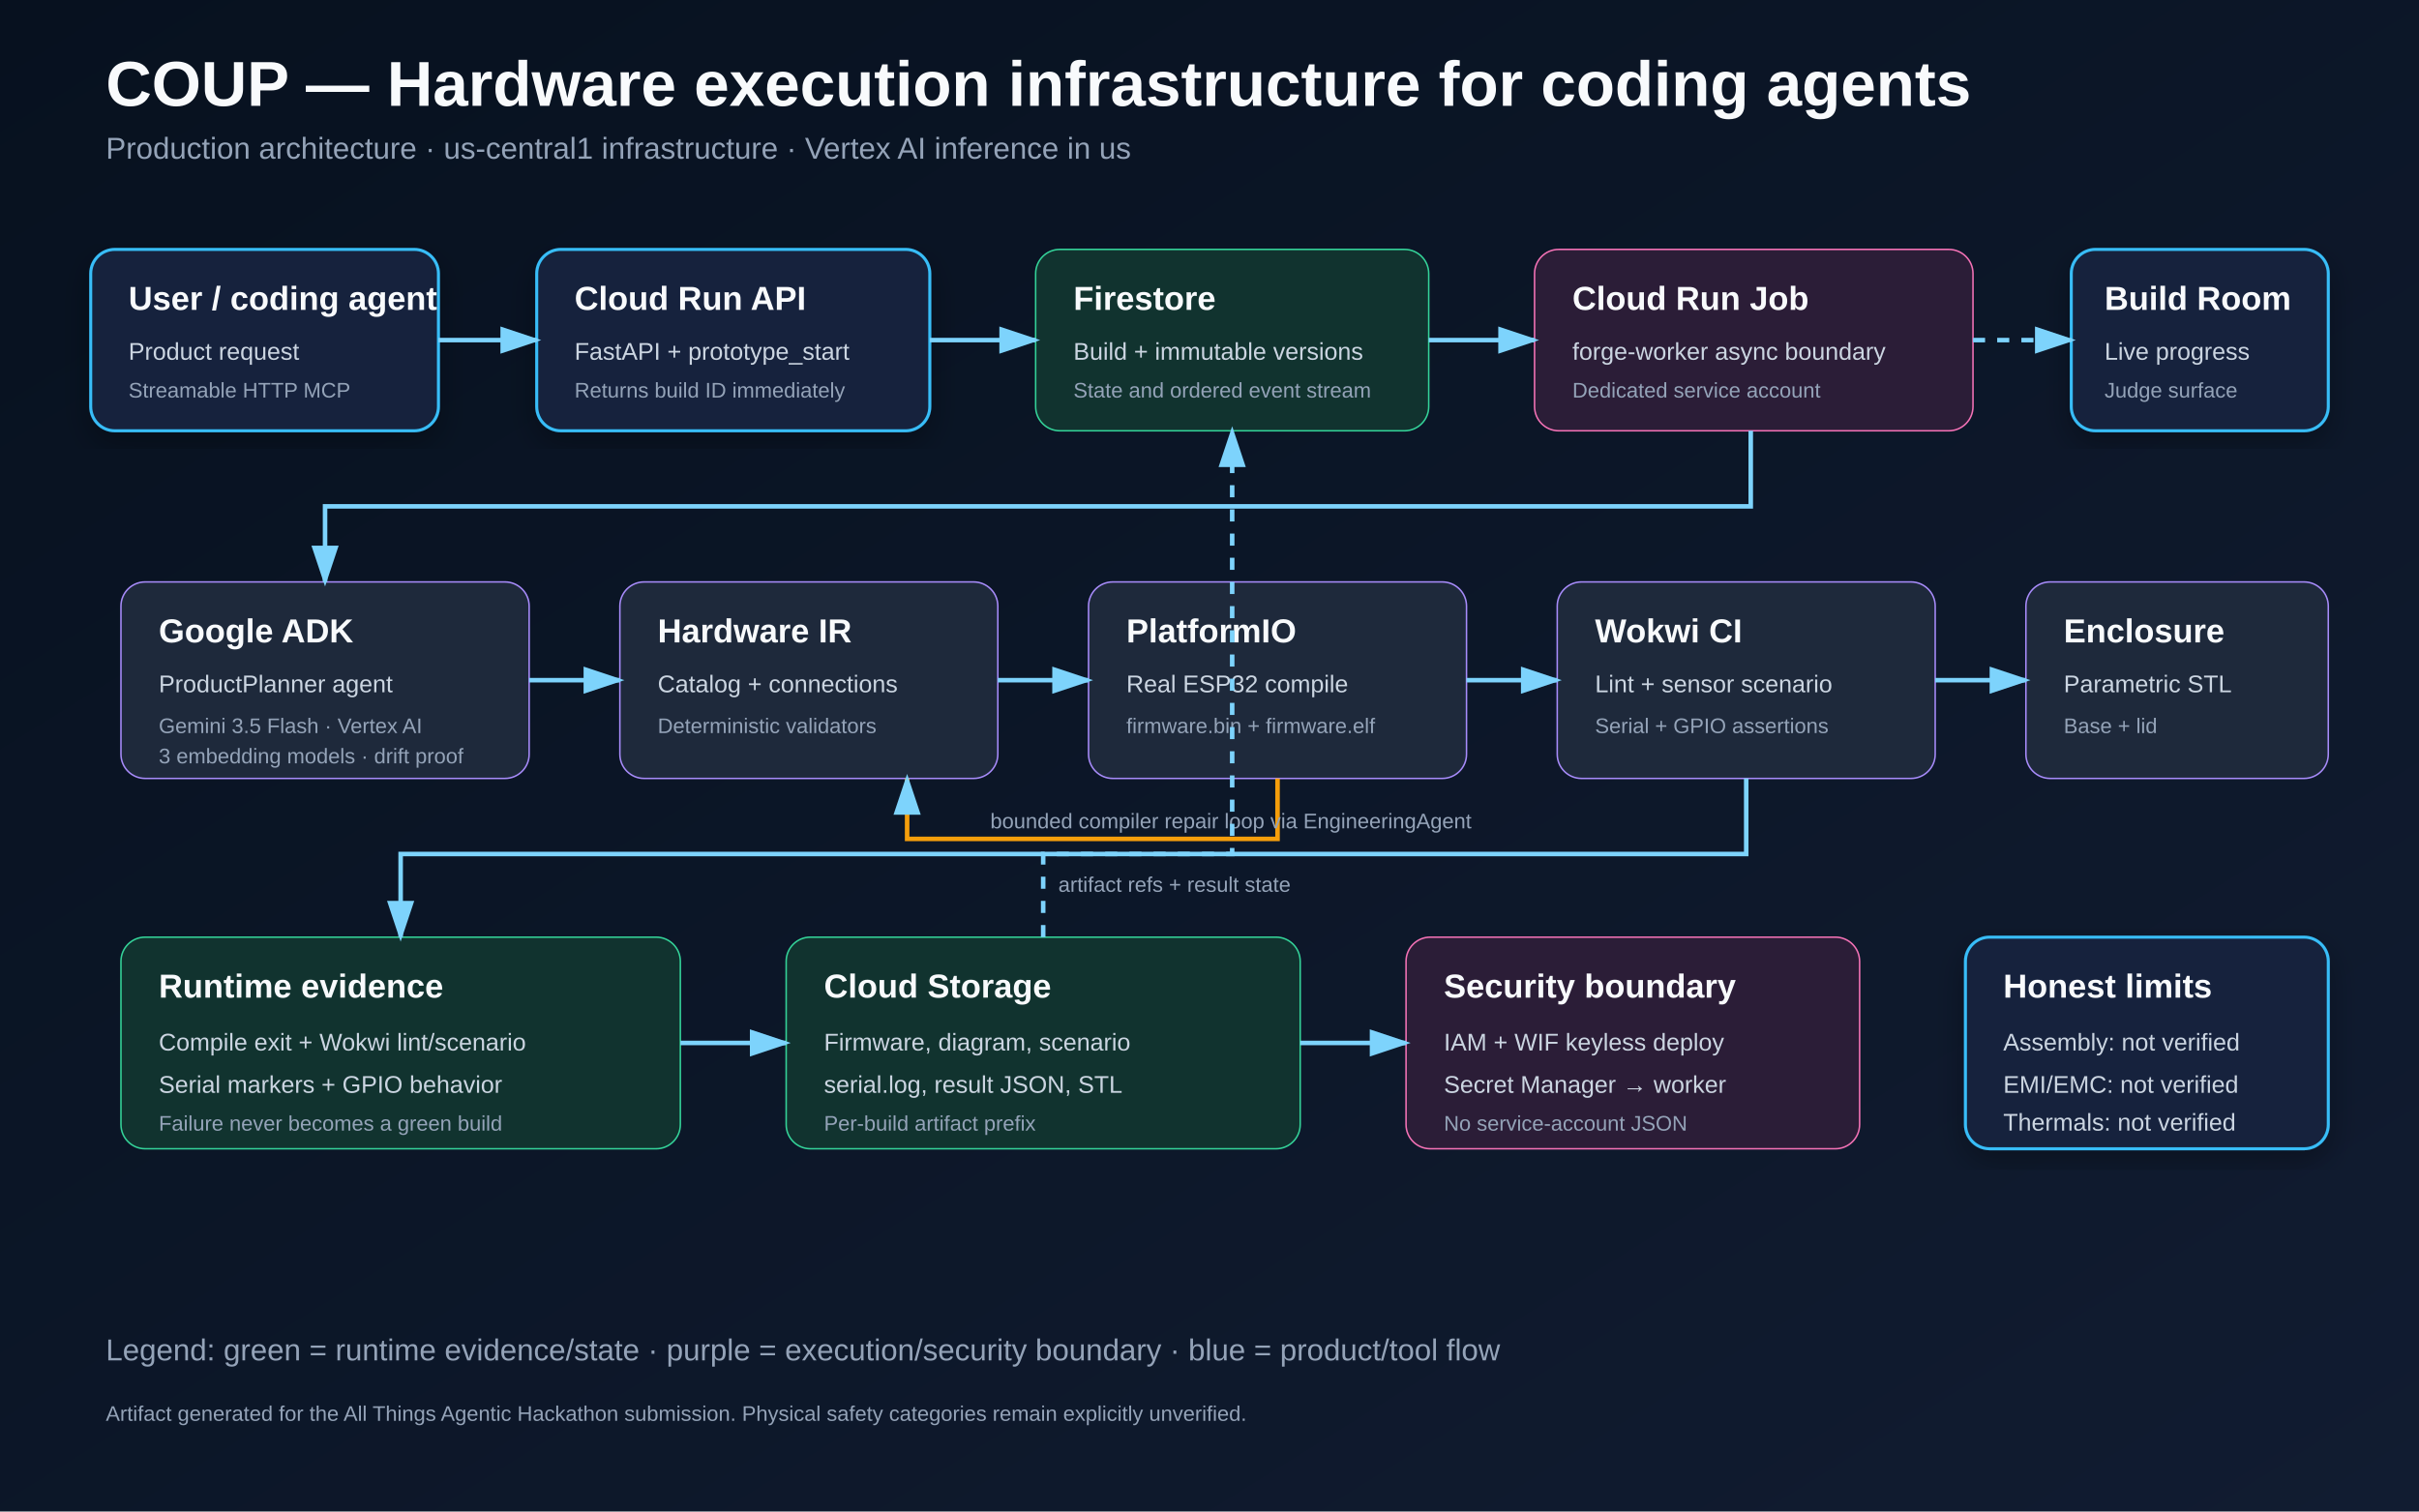
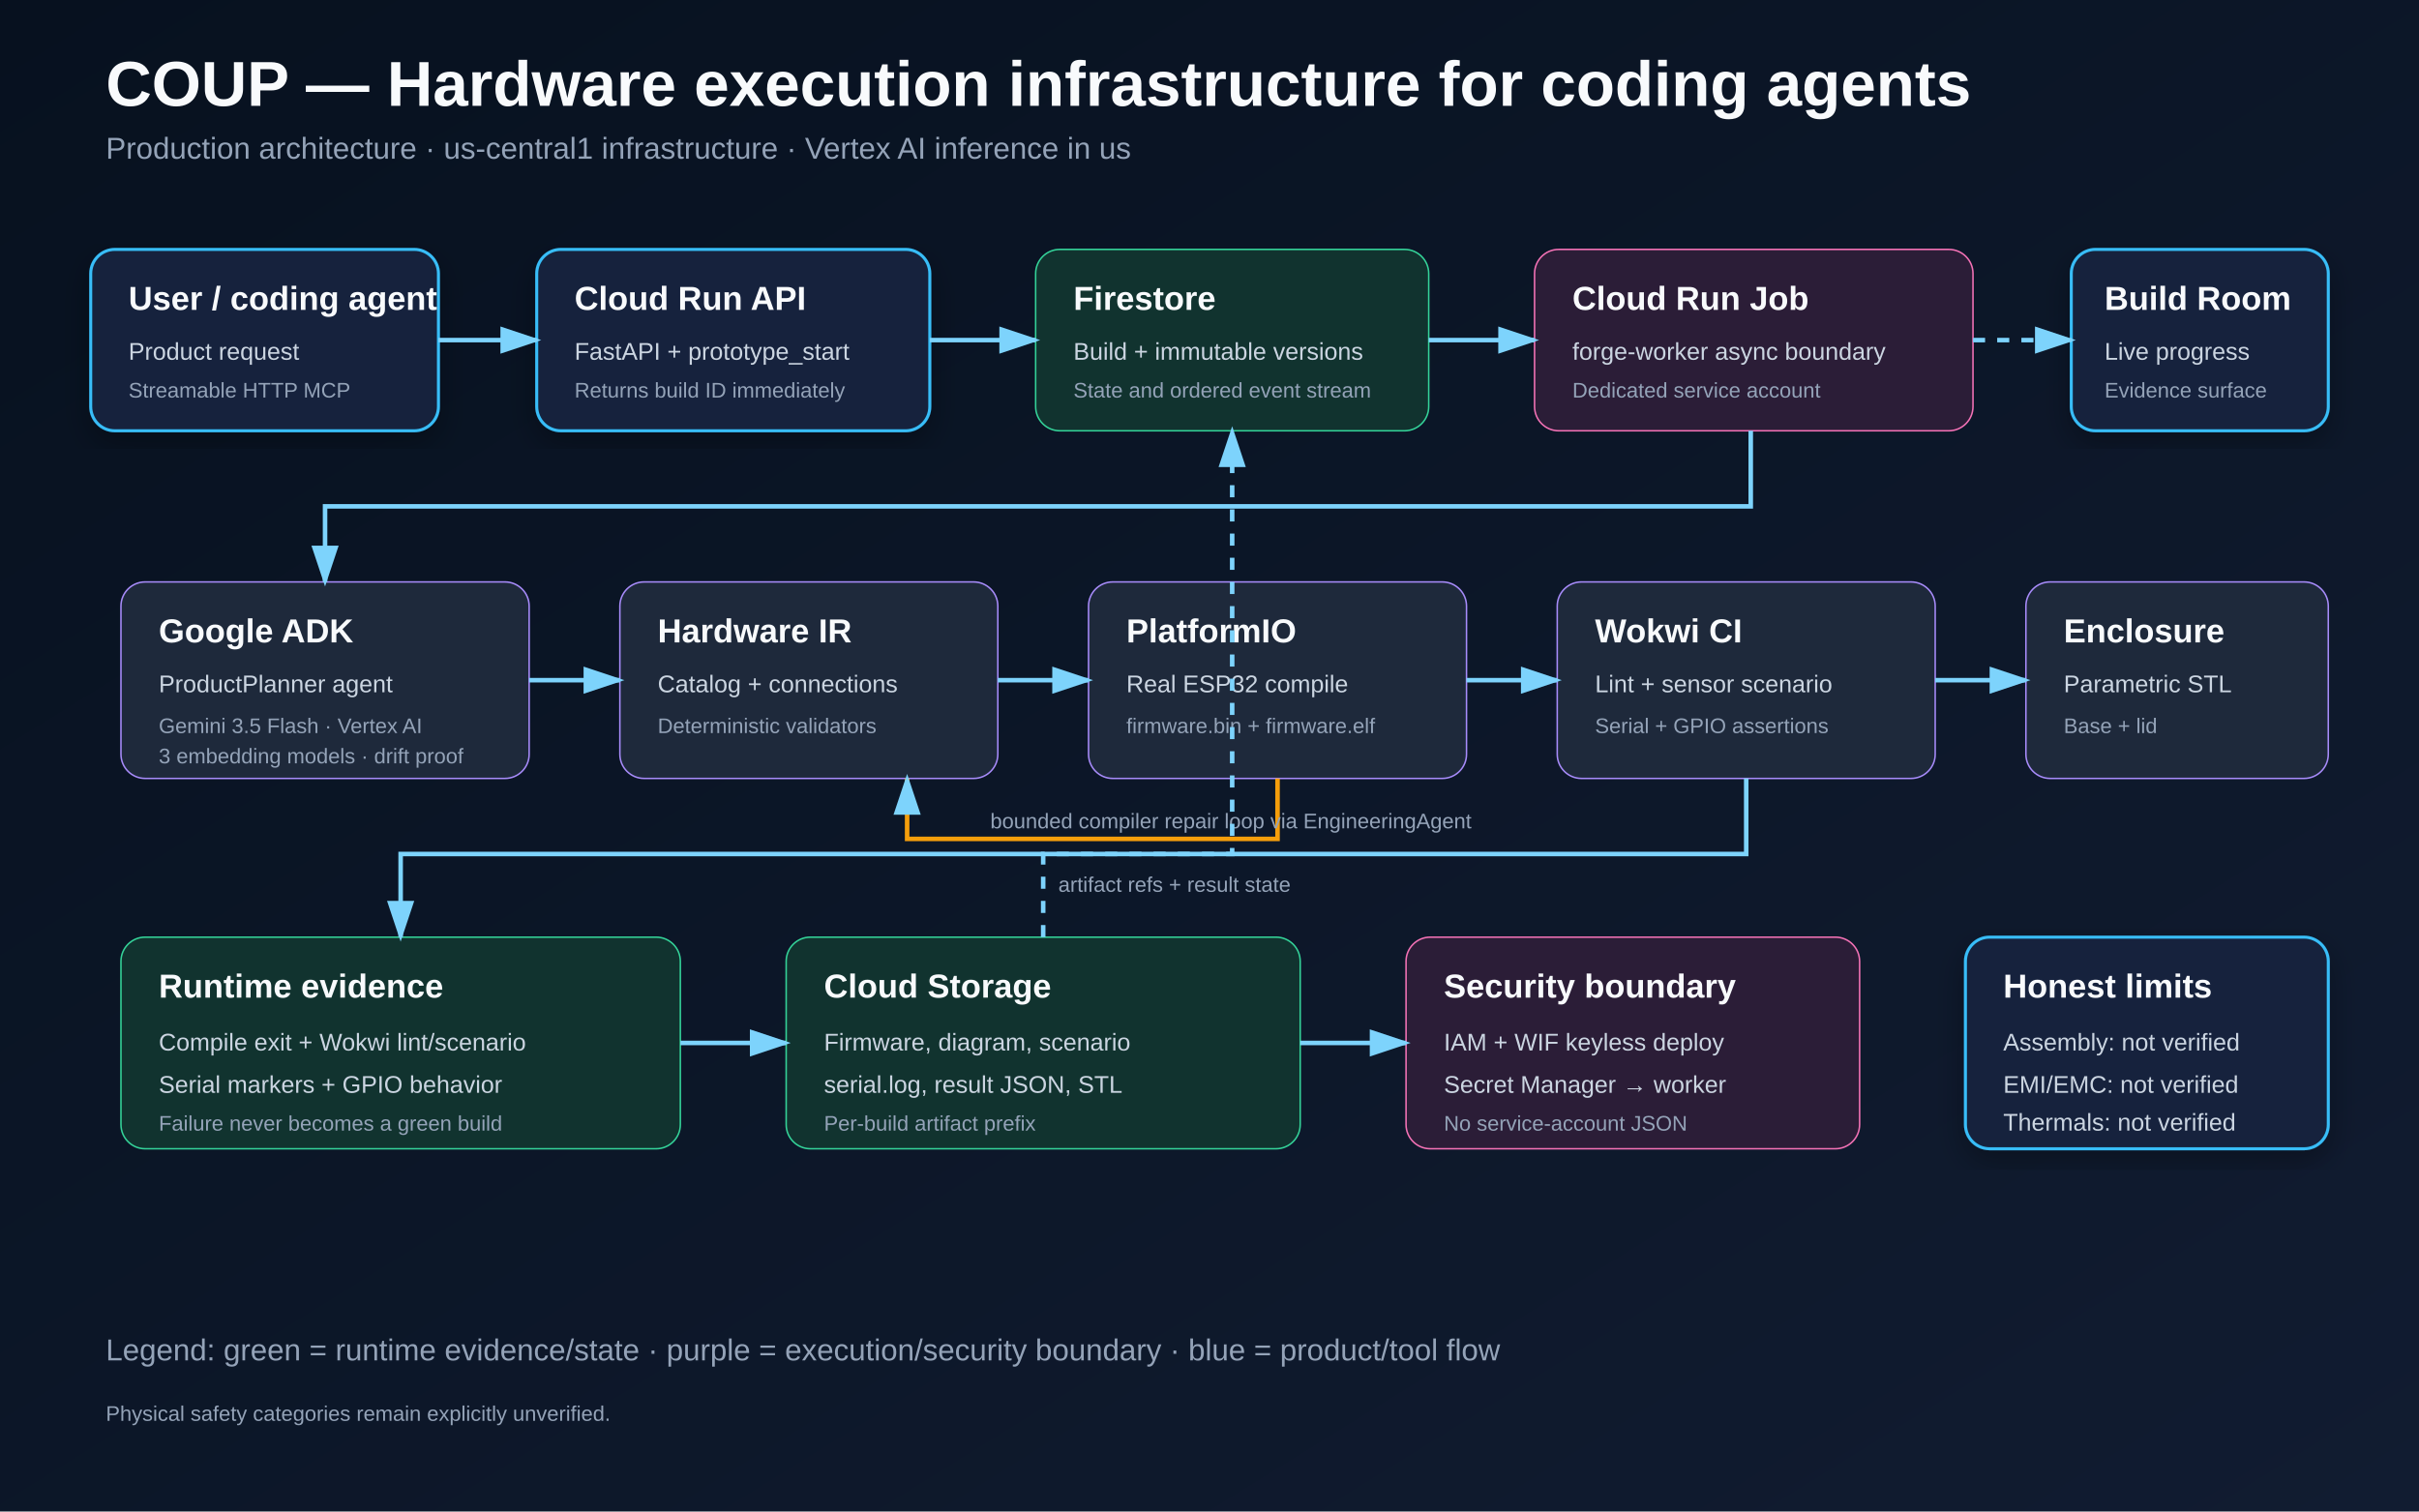
<svg xmlns="http://www.w3.org/2000/svg" width="1600" height="1000" viewBox="0 0 1600 1000">
  <defs>
    <linearGradient id="bg" x1="0" y1="0" x2="1" y2="1">
      <stop stop-color="#07111f" />
      <stop offset="1" stop-color="#111c31" />
    </linearGradient>
    <filter id="shadow">
      <feDropShadow dx="0" dy="8" stdDeviation="10" flood-opacity=".3" />
    </filter>
    <marker id="arrow" markerWidth="10" markerHeight="10" refX="8" refY="3" orient="auto">
      <path d="M0,0 L0,6 L9,3 z" fill="#7dd3fc" />
    </marker>
    <style>
      .title{font:700 42px Arial;fill:#f8fafc}.sub{font:20px Arial;fill:#94a3b8}.box{fill:#13243d;stroke:#38bdf8;stroke-width:2;rx:16;filter:url(#shadow)}
      .tool{fill:#1e293b;stroke:#a78bfa}.evidence{fill:#11332f;stroke:#34d399}.boundary{fill:#2b1d37;stroke:#f472b6}
      .h{font:700 22px Arial;fill:#f8fafc}.p{font:16px Arial;fill:#cbd5e1}.small{font:14px Arial;fill:#94a3b8}
      .line{stroke:#7dd3fc;stroke-width:3;fill:none;marker-end:url(#arrow)}.dash{stroke-dasharray:8 8}
    </style>
  </defs>
  <rect width="1600" height="1000" fill="url(#bg)" />
  <text x="70" y="70" class="title">COUP — Hardware execution infrastructure for coding agents</text>
  <text x="70" y="105" class="sub">Production architecture · us-central1 infrastructure · Vertex AI inference in us</text>
  <rect x="60" y="165" width="230" height="120" class="box" />
  <text x="85" y="205" class="h">User / coding agent</text>
  <text x="85" y="238" class="p">Product request</text>
  <text x="85" y="263" class="small">Streamable HTTP MCP</text>
  <rect x="355" y="165" width="260" height="120" class="box" />
  <text x="380" y="205" class="h">Cloud Run API</text>
  <text x="380" y="238" class="p">FastAPI + prototype_start</text>
  <text x="380" y="263" class="small">Returns build ID immediately</text>
  <rect x="685" y="165" width="260" height="120" class="evidence" rx="16" />
  <text x="710" y="205" class="h">Firestore</text>
  <text x="710" y="238" class="p">Build + immutable versions</text>
  <text x="710" y="263" class="small">State and ordered event stream</text>
  <rect x="1015" y="165" width="290" height="120" class="boundary" rx="16" />
  <text x="1040" y="205" class="h">Cloud Run Job</text>
  <text x="1040" y="238" class="p">forge-worker async boundary</text>
  <text x="1040" y="263" class="small">Dedicated service account</text>
  <rect x="1370" y="165" width="170" height="120" class="box" />
  <text x="1392" y="205" class="h">Build Room</text>
  <text x="1392" y="238" class="p">Live progress</text>
-   <text x="1392" y="263" class="small">Judge surface</text>
+   <text x="1392" y="263" class="small">Evidence surface</text>
  <path d="M290 225H355" class="line" />
  <path d="M615 225H685" class="line" />
  <path d="M945 225H1015" class="line" />
  <path d="M1305 225H1370" class="line dash" />
  <rect x="80" y="385" width="270" height="130" class="tool" rx="16" />
  <text x="105" y="425" class="h">Google ADK</text>
  <text x="105" y="458" class="p">ProductPlanner agent</text>
  <text x="105" y="485" class="small">Gemini 3.5 Flash · Vertex AI</text>
  <text x="105" y="505" class="small">3 embedding models · drift proof</text>
  <rect x="410" y="385" width="250" height="130" class="tool" rx="16" />
  <text x="435" y="425" class="h">Hardware IR</text>
  <text x="435" y="458" class="p">Catalog + connections</text>
  <text x="435" y="485" class="small">Deterministic validators</text>
  <rect x="720" y="385" width="250" height="130" class="tool" rx="16" />
  <text x="745" y="425" class="h">PlatformIO</text>
  <text x="745" y="458" class="p">Real ESP32 compile</text>
  <text x="745" y="485" class="small">firmware.bin + firmware.elf</text>
  <rect x="1030" y="385" width="250" height="130" class="tool" rx="16" />
  <text x="1055" y="425" class="h">Wokwi CI</text>
  <text x="1055" y="458" class="p">Lint + sensor scenario</text>
  <text x="1055" y="485" class="small">Serial + GPIO assertions</text>
  <rect x="1340" y="385" width="200" height="130" class="tool" rx="16" />
  <text x="1365" y="425" class="h">Enclosure</text>
  <text x="1365" y="458" class="p">Parametric STL</text>
  <text x="1365" y="485" class="small">Base + lid</text>
  <path d="M1158 285V335H215V385" class="line" />
  <path d="M350 450H410" class="line" />
  <path d="M660 450H720" class="line" />
  <path d="M970 450H1030" class="line" />
  <path d="M1280 450H1340" class="line" />
  <rect x="80" y="620" width="370" height="140" class="evidence" rx="16" />
  <text x="105" y="660" class="h">Runtime evidence</text>
  <text x="105" y="695" class="p">Compile exit + Wokwi lint/scenario</text>
  <text x="105" y="723" class="p">Serial markers + GPIO behavior</text>
  <text x="105" y="748" class="small">Failure never becomes a green build</text>
  <rect x="520" y="620" width="340" height="140" class="evidence" rx="16" />
  <text x="545" y="660" class="h">Cloud Storage</text>
  <text x="545" y="695" class="p">Firmware, diagram, scenario</text>
  <text x="545" y="723" class="p">serial.log, result JSON, STL</text>
  <text x="545" y="748" class="small">Per-build artifact prefix</text>
  <rect x="930" y="620" width="300" height="140" class="boundary" rx="16" />
  <text x="955" y="660" class="h">Security boundary</text>
  <text x="955" y="695" class="p">IAM + WIF keyless deploy</text>
  <text x="955" y="723" class="p">Secret Manager → worker</text>
  <text x="955" y="748" class="small">No service-account JSON</text>
  <rect x="1300" y="620" width="240" height="140" class="box" />
  <text x="1325" y="660" class="h">Honest limits</text>
  <text x="1325" y="695" class="p">Assembly: not verified</text>
  <text x="1325" y="723" class="p">EMI/EMC: not verified</text>
  <text x="1325" y="748" class="p">Thermals: not verified</text>
  <path d="M1155 515V565H265V620" class="line" />
  <path d="M450 690H520" class="line" />
  <path d="M860 690H930" class="line" />
  <path d="M845 515V555H600V515" stroke="#f59e0b" stroke-width="3" fill="none" marker-end="url(#arrow)" />
  <text x="655" y="548" class="small" fill="#fbbf24">bounded compiler repair loop via EngineeringAgent</text>
  <path d="M690 620V565H815V285" class="line dash" />
  <text x="700" y="590" class="small">artifact refs + result state</text>
  <text x="70" y="900" class="sub">Legend: green = runtime evidence/state · purple = execution/security boundary · blue = product/tool flow</text>
-   <text x="70" y="940" class="small">Artifact generated for the All Things Agentic Hackathon submission. Physical safety categories remain explicitly unverified.</text>
+   <text x="70" y="940" class="small">Physical safety categories remain explicitly unverified.</text>
</svg>
